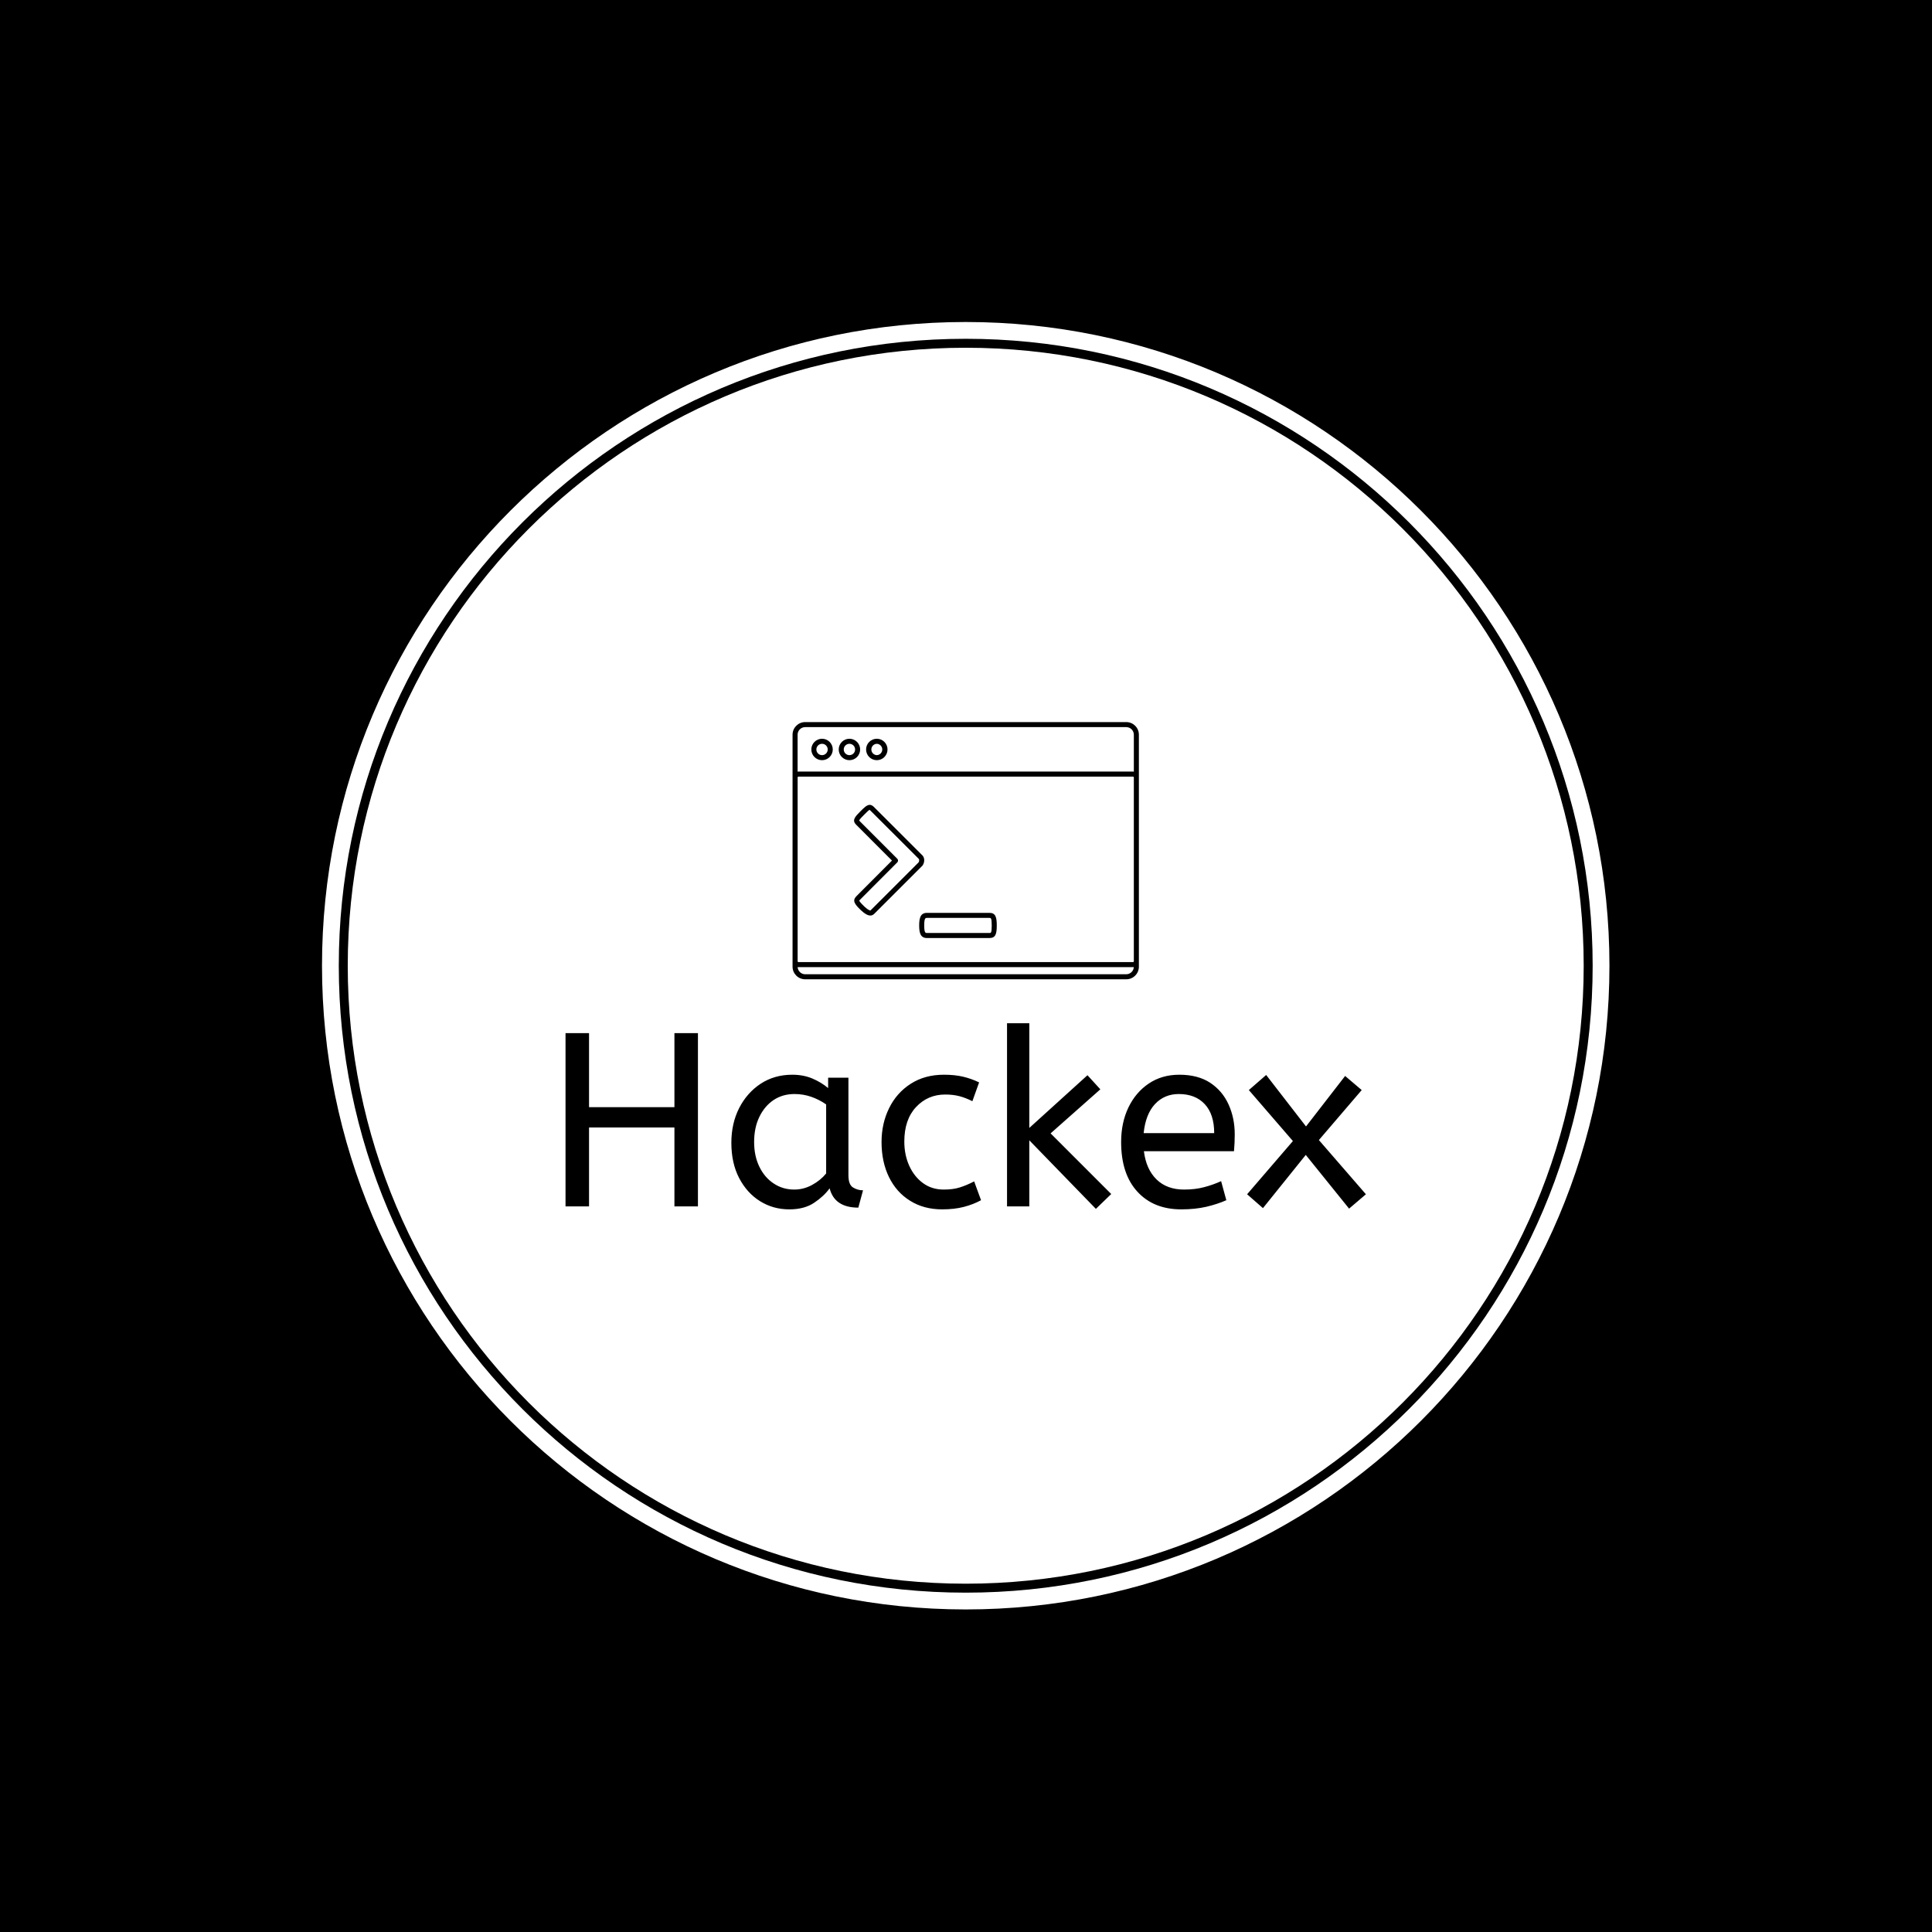
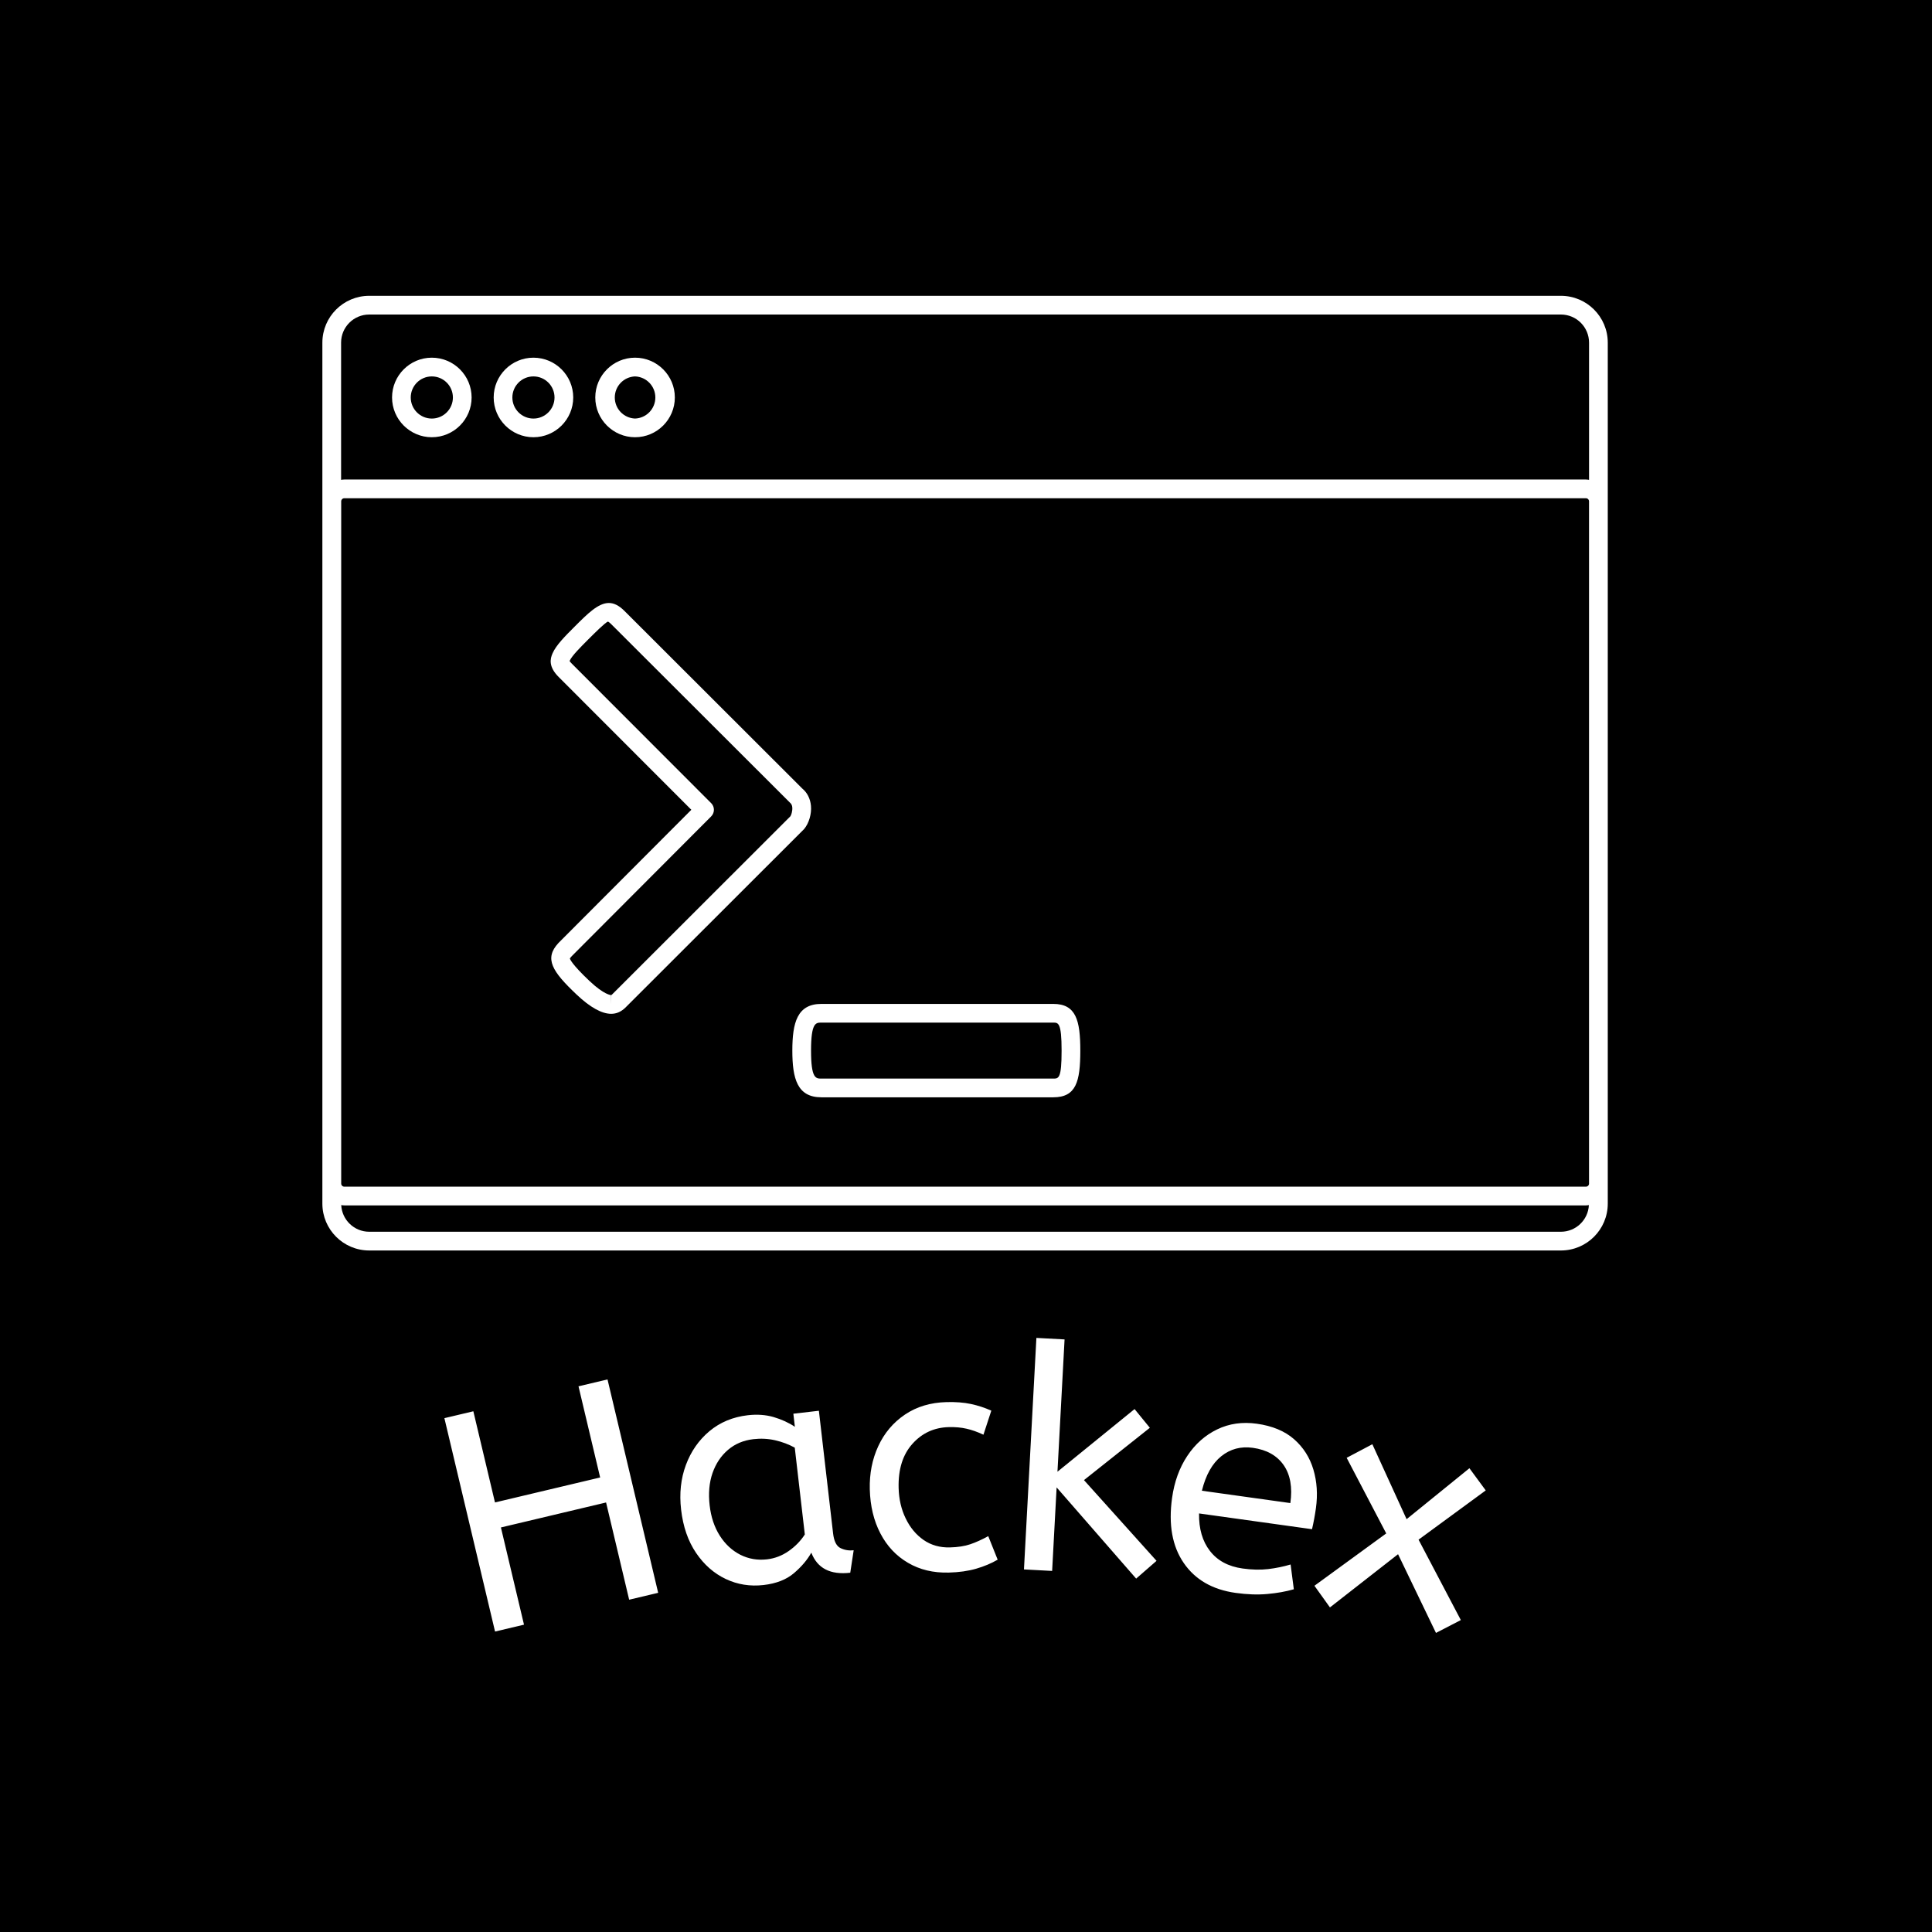
<svg xmlns="http://www.w3.org/2000/svg" version="1.1" width="1500" height="1500" viewBox="0 0 1500 1500">
  <rect width="1500" height="1500" fill="#000000" />
-   <g transform="matrix(0.6666667,0,0,0.6666667,249.7843,249.7843)">
-     <svg viewBox="0 0 343 343" data-background-color="#2979ff" preserveAspectRatio="xMidYMid meet" height="1500" width="1500">
-       <g id="tight-bounds" transform="matrix(1,0,0,1,0.074,0.074)">
-         <svg viewBox="0 0 342.852 342.852" height="342.852" width="342.852">
+   <g transform="matrix(0.6666667,0,0,0.6666667,249.2785,228.3976)">
+     <svg viewBox="0 0 315 328" data-background-color="#2979ff" preserveAspectRatio="xMidYMid meet" height="1561" width="1500">
+       <g id="tight-bounds" transform="matrix(1,0,0,1,0.2272817,0.4)">
+         <svg viewBox="0 0 314.545 327.2" height="327.2" width="314.545">
          <g>
-             <svg />
-           </g>
-           <g>
-             <svg viewBox="0 0 342.852 342.852" height="342.852" width="342.852">
-               <g>
-                 <path d="M0 171.426c0-94.676 76.75-171.426 171.426-171.426 94.676 0 171.426 76.75 171.426 171.426 0 94.676-76.75 171.426-171.426 171.426-94.676 0-171.426-76.75-171.426-171.426zM171.426 338.382c92.207 0 166.956-74.749 166.956-166.956 0-92.207-74.749-166.956-166.956-166.956-92.207 0-166.956 74.749-166.956 166.956 0 92.207 74.749 166.956 166.956 166.956z" data-fill-palette-color="tertiary" fill="#ffffff" stroke="transparent" />
-                 <ellipse rx="164.569" ry="164.569" cx="171.426" cy="171.426" fill="#ffffff" stroke="transparent" stroke-width="0" fill-opacity="1" data-fill-palette-color="tertiary" />
-               </g>
-               <g transform="matrix(1,0,0,1,64.84656,106.5425)">
-                 <svg viewBox="0 0 213.158 129.767" height="129.767" width="213.158">
-                   <g>
-                     <svg viewBox="0 0 213.158 129.767" height="129.767" width="213.158">
+             <svg viewBox="0 0 488.21 507.851" height="327.2" width="314.545">
+               <g transform="matrix(1,0,0,1,46.34508,395.8002)">
+                 <svg viewBox="0 0 395.52 112.051" height="112.051" width="395.52">
+                   <g id="textblocktransform">
+                     <svg viewBox="0 0 395.52 112.051" height="112.051" width="395.52" id="textblock">
                      <g>
-                         <svg viewBox="0 0 213.158 129.767" height="129.767" width="213.158">
-                           <g transform="matrix(1,0,0,1,0,80.20091)">
-                             <svg viewBox="0 0 213.158 49.566" height="49.566" width="213.158">
-                               <g id="textblocktransform">
-                                 <svg viewBox="0 0 213.158 49.566" height="49.566" width="213.158" id="textblock">
-                                   <g>
-                                     <svg viewBox="0 0 213.158 49.566" height="49.566" width="213.158">
-                                       <g transform="matrix(1,0,0,1,0,0)">
-                                         <svg width="213.158" viewBox="4.5 -37 161.69 37.6" height="49.566" data-palette-color="#2979ff">
-                                           <path d="M9.25 0L4.5 0 4.5-35 9.25-35 9.25-20.05 26.5-20.05 26.5-35 31.25-35 31.25 0 26.5 0 26.5-15.95 9.25-15.95 9.25 0ZM49.7 0.6L49.7 0.6Q46.45 0.6 43.8-1.05 41.15-2.7 39.57-5.73 38-8.75 38-12.85L38-12.85Q38-16.75 39.57-19.85 41.15-22.95 43.92-24.78 46.7-26.6 50.3-26.6L50.3-26.6Q52.55-26.6 54.37-25.83 56.2-25.05 57.55-23.9L57.55-23.9 57.55-26 61.65-26 61.65-6.3Q61.65-4.4 62.57-3.83 63.5-3.25 64.6-3.25L64.6-3.25 63.65 0.25Q58.85 0.25 57.85-3.65L57.85-3.65Q56.7-2.05 54.72-0.73 52.75 0.6 49.7 0.6ZM50.7-3.4L50.7-3.4Q52.6-3.4 54.3-4.33 56-5.25 57.15-6.65L57.15-6.65 57.15-20.6Q55.8-21.55 54.17-22.13 52.55-22.7 50.75-22.7L50.75-22.7Q48.35-22.7 46.52-21.48 44.7-20.25 43.65-18.07 42.6-15.9 42.6-13L42.6-13Q42.6-10.2 43.65-8.03 44.7-5.85 46.55-4.63 48.4-3.4 50.7-3.4ZM80.59 0.6L80.59 0.6Q76.89 0.6 74.12-1.13 71.34-2.85 69.84-5.93 68.34-9 68.34-13L68.34-13Q68.34-16.75 69.87-19.85 71.39-22.95 74.25-24.78 77.09-26.6 80.94-26.6L80.94-26.6Q83.14-26.6 84.82-26.2 86.5-25.8 88.05-25.05L88.05-25.05 86.69-21.25Q85.3-21.95 84.02-22.28 82.75-22.6 81.19-22.6L81.19-22.6Q77.69-22.6 75.32-20.08 72.94-17.55 72.94-13.1L72.94-13.1Q72.94-10.4 73.94-8.2 74.94-6 76.72-4.7 78.5-3.4 80.89-3.4L80.89-3.4Q82.8-3.4 84.14-3.83 85.5-4.25 87.05-5.05L87.05-5.05 88.44-1.25Q86.89-0.4 84.97 0.1 83.05 0.6 80.59 0.6ZM114.74-2.5L111.64 0.5 98.19-13.35 98.19 0 93.69 0 93.69-37 98.19-37 98.19-15.85 109.94-26.5 112.54-23.65 102.49-14.75 114.74-2.5ZM128.89 0.6L128.89 0.6Q123.29 0.6 120.02-2.98 116.74-6.55 116.74-13L116.74-13Q116.74-16.9 118.21-19.98 119.69-23.05 122.34-24.83 124.99-26.6 128.49-26.6L128.49-26.6Q132.24-26.6 134.72-24.98 137.19-23.35 138.44-20.6 139.69-17.85 139.69-14.55L139.69-14.55Q139.69-12.8 139.54-11.15L139.54-11.15 121.34-11.15Q121.79-7.5 123.89-5.45 125.99-3.4 129.44-3.4L129.44-3.4Q131.69-3.4 133.49-3.88 135.29-4.35 136.94-5.1L136.94-5.1 137.99-1.25Q136.19-0.45 133.94 0.08 131.69 0.6 128.89 0.6ZM121.29-14.8L121.29-14.8 135.54-14.8Q135.54-18.6 133.64-20.65 131.74-22.7 128.39-22.7L128.39-22.7Q125.49-22.7 123.59-20.68 121.69-18.65 121.29-14.8ZM166.19-2.45L162.79 0.45 154.04-10.4 145.39 0.35 142.19-2.45 151.44-13.2 142.54-23.5 146.04-26.55 154.09-16.15 161.99-26.35 165.34-23.5 156.69-13.4 166.19-2.45Z" opacity="1" transform="matrix(1,0,0,1,0,0)" fill="#000000" class="wordmark-text-0" data-fill-palette-color="quaternary" id="text-0" />
-                                         </svg>
-                                       </g>
-                                     </svg>
-                                   </g>
-                                 </svg>
-                               </g>
+                         <svg viewBox="0 0 395.52 112.051" height="112.051" width="395.52">
+                           <g transform="matrix(1,0,0,1,0,0)">
+                             <svg width="395.52" viewBox="-0.571 -33.9 162.054 45.91" height="112.051" data-palette-color="#ffffff">
+                               <path d="M11.817 10.726l-4.505 1.07-7.883-33.207 4.505-1.07 3.367 14.186 16.366-3.885-3.368-14.186 4.514-1.072 7.884 33.207-4.515 1.072-3.592-15.13-16.365 3.886zM49.11 4.556v0c-2.099 0.243-4.065-0.07-5.897-0.938-1.832-0.868-3.371-2.22-4.617-4.056-1.246-1.836-2.022-4.078-2.33-6.727v0c-0.292-2.523-0.044-4.844 0.745-6.961 0.788-2.118 2.008-3.87 3.659-5.256 1.658-1.387 3.649-2.215 5.974-2.484v0c1.45-0.168 2.794-0.072 4.03 0.288 1.237 0.367 2.336 0.87 3.296 1.511v0l-0.236-2.036 3.973-0.46 2.211 19.092c0.142 1.225 0.532 1.989 1.172 2.291 0.639 0.302 1.316 0.411 2.031 0.328v0l-0.532 3.495c-3.099 0.359-5.119-0.682-6.059-3.124v0c-0.622 1.119-1.519 2.179-2.692 3.181-1.178 1.009-2.754 1.628-4.728 1.856zM49.634 0.559v0c1.225-0.142 2.353-0.574 3.383-1.298 1.03-0.723 1.864-1.582 2.5-2.574v0l-1.564-13.51c-0.945-0.515-1.963-0.897-3.052-1.147-1.096-0.249-2.223-0.306-3.383-0.172v0c-1.55 0.179-2.868 0.735-3.954 1.666-1.088 0.925-1.891 2.128-2.411 3.611-0.513 1.482-0.661 3.16-0.444 5.035v0c0.209 1.808 0.733 3.375 1.571 4.7 0.845 1.325 1.909 2.316 3.194 2.973 1.29 0.649 2.677 0.888 4.16 0.716zM77.918 2.62v0c-2.406 0.062-4.523-0.447-6.351-1.526-1.835-1.073-3.265-2.597-4.29-4.571-1.031-1.974-1.581-4.261-1.647-6.86v0c-0.063-2.439 0.376-4.678 1.317-6.716 0.941-2.038 2.323-3.675 4.144-4.909 1.822-1.234 3.983-1.883 6.482-1.948v0c1.433-0.037 2.696 0.06 3.789 0.293 1.093 0.232 2.152 0.578 3.178 1.038v0l-1.224 3.743c-0.925-0.436-1.803-0.747-2.635-0.933-0.832-0.192-1.751-0.275-2.757-0.248v0c-2.279 0.059-4.167 0.928-5.665 2.607-1.504 1.679-2.218 3.965-2.143 6.857v0c0.045 1.759 0.413 3.344 1.103 4.753 0.683 1.416 1.613 2.533 2.787 3.35 1.175 0.81 2.542 1.195 4.101 1.154v0c1.24-0.032 2.292-0.196 3.159-0.492 0.873-0.296 1.805-0.717 2.798-1.262v0l1.465 3.663c-0.999 0.579-2.117 1.048-3.355 1.407-1.244 0.359-2.663 0.559-4.256 0.6zM110.253 0.793l-3.173 2.764-12.377-14.194-0.698 13.001-4.384-0.235 1.935-36.029 4.384 0.236-1.106 20.59 12-9.75 2.377 2.911-10.251 8.142zM122.572 5.783v0c-3.605-0.503-6.3-2.054-8.084-4.652-1.791-2.599-2.397-5.975-1.818-10.129v0c0.35-2.509 1.139-4.688 2.367-6.535 1.227-1.848 2.776-3.224 4.645-4.128 1.863-0.904 3.92-1.2 6.171-0.885v0c2.417 0.337 4.348 1.139 5.794 2.404 1.451 1.273 2.456 2.85 3.015 4.732 0.559 1.882 0.689 3.886 0.392 6.012v0c-0.158 1.129-0.36 2.218-0.607 3.267v0l-17.58-2.453c-0.038 2.391 0.529 4.338 1.699 5.841 1.169 1.509 2.863 2.419 5.082 2.728v0c1.446 0.202 2.771 0.232 3.975 0.091 1.198-0.142 2.362-0.38 3.493-0.714v0l0.501 3.856c-1.234 0.353-2.597 0.597-4.09 0.731-1.501 0.141-3.152 0.085-4.955-0.166zM117.31-10.117v0l13.766 1.921c0.342-2.45-0.006-4.42-1.043-5.911-1.044-1.492-2.642-2.388-4.794-2.688v0c-1.869-0.261-3.508 0.177-4.919 1.313-1.403 1.13-2.407 2.919-3.01 5.365zM157.606 10.01l-3.868 2-5.901-12.249-10.599 8.28-2.414-3.37 11.173-8.145-6.158-11.766 3.998-2.113 5.329 11.663 9.777-7.928 2.539 3.451-10.455 7.666z" opacity="1" transform="matrix(1,0,0,1,0,0)" fill="#ffffff" class="wordmark-text-0" data-fill-palette-color="primary" id="text-0" />
                            </svg>
                          </g>
-                           <g transform="matrix(1,0,0,1,60.46448,0)">
-                             <svg viewBox="0 0 92.229 68.5" height="68.5" width="92.229">
-                               <g>
-                                 <svg version="1.1" x="0" y="0" viewBox="7.5 18.435 85.001 63.131" enable-background="new 0 0 100 100" xml:space="preserve" height="68.5" width="92.229" class="icon-icon-0" data-fill-palette-color="quaternary" id="icon-0">
-                                   <g fill="#2979ff" data-fill-palette-color="quaternary">
-                                     <path d="M89.405 18.435H10.595A3.1 3.1 0 0 0 7.5 21.53V78.471A3.1 3.1 0 0 0 10.595 81.566H89.406A3.1 3.1 0 0 0 92.501 78.471V21.529A3.1 3.1 0 0 0 89.405 18.435M10.595 19.673H89.406A1.86 1.86 0 0 1 91.263 21.529V30.604C91.195 30.594 91.127 30.583 91.056 30.583H8.951C8.878 30.583 8.808 30.594 8.738 30.604V21.528C8.738 20.506 9.571 19.673 10.595 19.673M91.263 77.14A0.207 0.207 0 0 1 91.056 77.346H8.951A0.206 0.206 0 0 1 8.745 77.14V32.027C8.745 31.914 8.838 31.821 8.951 31.821H91.055C91.169 31.821 91.262 31.914 91.262 32.027V77.14zM89.405 80.327H10.595A1.855 1.855 0 0 1 8.747 78.563C8.814 78.573 8.882 78.584 8.951 78.584H91.055C91.123 78.584 91.188 78.573 91.252 78.564A1.854 1.854 0 0 1 89.405 80.327" fill="#000000" data-fill-palette-color="quaternary" />
-                                     <path d="M28.178 27.787C29.628 27.787 30.808 26.607 30.808 25.157 30.808 23.706 29.628 22.526 28.178 22.526S25.547 23.706 25.547 25.157 26.728 27.787 28.178 27.787M28.178 23.765A1.394 1.394 0 0 1 28.178 26.551 1.394 1.394 0 0 1 28.178 23.765" fill="#000000" data-fill-palette-color="quaternary" />
-                                     <path d="M21.458 27.787A2.633 2.633 0 0 0 24.089 25.157 2.634 2.634 0 0 0 21.458 22.526C20.008 22.526 18.828 23.706 18.828 25.157S20.008 27.787 21.458 27.787M21.458 23.765A1.393 1.393 0 1 1 21.458 26.552 1.393 1.393 0 0 1 21.457 23.765" fill="#000000" data-fill-palette-color="quaternary" />
-                                     <path d="M14.738 27.787A2.633 2.633 0 0 0 17.369 25.157 2.634 2.634 0 0 0 14.738 22.526C13.288 22.526 12.108 23.706 12.108 25.157S13.288 27.787 14.738 27.787M14.738 23.765A1.393 1.393 0 1 1 14.738 26.552 1.393 1.393 0 0 1 14.737 23.765" fill="#000000" data-fill-palette-color="quaternary" />
-                                   </g>
-                                   <path d="M26.598 65.915C25.974 65.915 25.203 65.486 24.309 64.639 22.704 63.12 22.149 62.268 23.109 61.234L31.899 52.423 23.125 43.641C22.449 42.965 22.555 42.446 22.724 42.071 22.966 41.527 23.538 40.954 24.203 40.29 25.032 39.461 25.745 38.748 26.444 38.748 26.786 38.748 27.123 38.92 27.477 39.274L39.246 51.029C39.557 51.283 39.767 51.688 39.81 52.163 39.858 52.7 39.676 53.315 39.358 53.696L27.53 65.514C27.243 65.787 26.941 65.915 26.598 65.915M23.846 42.57C23.837 42.57 23.873 42.638 24 42.764L33.211 51.985A0.62 0.62 0 0 1 33.211 52.86L24 62.093A0.8 0.8 0 0 0 23.867 62.259C23.879 62.306 23.992 62.636 25.159 63.739 26.138 64.666 26.579 64.677 26.597 64.677V65.296L26.607 64.676 26.606 64.677C26.603 64.677 26.626 64.665 26.667 64.627L38.444 52.86C38.505 52.783 38.595 52.503 38.575 52.271A0.44 0.44 0 0 0 38.413 51.943L26.601 40.148C26.457 40.005 26.386 39.977 26.386 39.977 26.204 40.037 25.5 40.741 25.079 41.161 24.548 41.693 24.002 42.239 23.852 42.574 23.85 42.571 23.848 42.57 23.846 42.57" fill="#000000" data-fill-palette-color="quaternary" />
-                                   <path d="M55.834 71.436H40.498C38.904 71.436 38.578 70.202 38.578 68.348S38.904 65.26 40.498 65.26H55.834C57.337 65.26 57.621 66.345 57.621 68.348 57.621 70.396 57.346 71.436 55.834 71.436M40.498 66.497C40.132 66.497 39.815 66.497 39.815 68.348S40.131 70.199 40.498 70.199H55.834C56.188 70.199 56.384 70.199 56.384 68.348S56.165 66.497 55.834 66.497z" fill="#000000" data-fill-palette-color="quaternary" />
-                                 </svg>
-                               </g>
-                             </svg>
-                           </g>
-                           <g />
                        </svg>
                      </g>
                    </svg>
                  </g>
                </svg>
              </g>
+               <g>
+                 <svg viewBox="0 0 488.21 362.598" height="362.598" width="488.21">
+                   <g>
+                     <svg version="1.1" x="0" y="0" viewBox="7.5 18.435 85.001 63.131" enable-background="new 0 0 100 100" xml:space="preserve" height="362.598" width="488.21" class="icon-icon-0" data-fill-palette-color="accent" id="icon-0">
+                       <g fill="#ffffff" data-fill-palette-color="accent">
+                         <path d="M89.405 18.435H10.595A3.1 3.1 0 0 0 7.5 21.53V78.471A3.1 3.1 0 0 0 10.595 81.566H89.406A3.1 3.1 0 0 0 92.501 78.471V21.529A3.1 3.1 0 0 0 89.405 18.435M10.595 19.673H89.406A1.86 1.86 0 0 1 91.263 21.529V30.604C91.195 30.594 91.127 30.583 91.056 30.583H8.951C8.878 30.583 8.808 30.594 8.738 30.604V21.528C8.738 20.506 9.571 19.673 10.595 19.673M91.263 77.14A0.207 0.207 0 0 1 91.056 77.346H8.951A0.206 0.206 0 0 1 8.745 77.14V32.027C8.745 31.914 8.838 31.821 8.951 31.821H91.055C91.169 31.821 91.262 31.914 91.262 32.027V77.14zM89.405 80.327H10.595A1.855 1.855 0 0 1 8.747 78.563C8.814 78.573 8.882 78.584 8.951 78.584H91.055C91.123 78.584 91.188 78.573 91.252 78.564A1.854 1.854 0 0 1 89.405 80.327" fill="#ffffff" data-fill-palette-color="accent" />
+                         <path d="M28.178 27.787C29.628 27.787 30.808 26.607 30.808 25.157 30.808 23.706 29.628 22.526 28.178 22.526S25.547 23.706 25.547 25.157 26.728 27.787 28.178 27.787M28.178 23.765A1.394 1.394 0 0 1 28.178 26.551 1.394 1.394 0 0 1 28.178 23.765" fill="#ffffff" data-fill-palette-color="accent" />
+                         <path d="M21.458 27.787A2.633 2.633 0 0 0 24.089 25.157 2.634 2.634 0 0 0 21.458 22.526C20.008 22.526 18.828 23.706 18.828 25.157S20.008 27.787 21.458 27.787M21.458 23.765A1.393 1.393 0 1 1 21.458 26.552 1.393 1.393 0 0 1 21.457 23.765" fill="#ffffff" data-fill-palette-color="accent" />
+                         <path d="M14.738 27.787A2.633 2.633 0 0 0 17.369 25.157 2.634 2.634 0 0 0 14.738 22.526C13.288 22.526 12.108 23.706 12.108 25.157S13.288 27.787 14.738 27.787M14.738 23.765A1.393 1.393 0 1 1 14.738 26.552 1.393 1.393 0 0 1 14.737 23.765" fill="#ffffff" data-fill-palette-color="accent" />
+                       </g>
+                       <path d="M26.598 65.915C25.974 65.915 25.203 65.486 24.309 64.639 22.704 63.12 22.149 62.268 23.109 61.234L31.899 52.423 23.125 43.641C22.449 42.965 22.555 42.446 22.724 42.071 22.966 41.527 23.538 40.954 24.203 40.29 25.032 39.461 25.745 38.748 26.444 38.748 26.786 38.748 27.123 38.92 27.477 39.274L39.246 51.029C39.557 51.283 39.767 51.688 39.81 52.163 39.858 52.7 39.676 53.315 39.358 53.696L27.53 65.514C27.243 65.787 26.941 65.915 26.598 65.915M23.846 42.57C23.837 42.57 23.873 42.638 24 42.764L33.211 51.985A0.62 0.62 0 0 1 33.211 52.86L24 62.093A0.8 0.8 0 0 0 23.867 62.259C23.879 62.306 23.992 62.636 25.159 63.739 26.138 64.666 26.579 64.677 26.597 64.677V65.296L26.607 64.676 26.606 64.677C26.603 64.677 26.626 64.665 26.667 64.627L38.444 52.86C38.505 52.783 38.595 52.503 38.575 52.271A0.44 0.44 0 0 0 38.413 51.943L26.601 40.148C26.457 40.005 26.386 39.977 26.386 39.977 26.204 40.037 25.5 40.741 25.079 41.161 24.548 41.693 24.002 42.239 23.852 42.574 23.85 42.571 23.848 42.57 23.846 42.57" fill="#ffffff" data-fill-palette-color="accent" />
+                       <path d="M55.834 71.436H40.498C38.904 71.436 38.578 70.202 38.578 68.348S38.904 65.26 40.498 65.26H55.834C57.337 65.26 57.621 66.345 57.621 68.348 57.621 70.396 57.346 71.436 55.834 71.436M40.498 66.497C40.132 66.497 39.815 66.497 39.815 68.348S40.131 70.199 40.498 70.199H55.834C56.188 70.199 56.384 70.199 56.384 68.348S56.165 66.497 55.834 66.497z" fill="#ffffff" data-fill-palette-color="accent" />
+                     </svg>
+                   </g>
+                 </svg>
+               </g>
+               <g />
            </svg>
          </g>
          <defs />
        </svg>
-         <rect width="342.852" height="342.852" fill="none" stroke="none" visibility="hidden" />
+         <rect width="314.545" height="327.2" fill="none" stroke="none" visibility="hidden" />
      </g>
    </svg>
  </g>
</svg>
